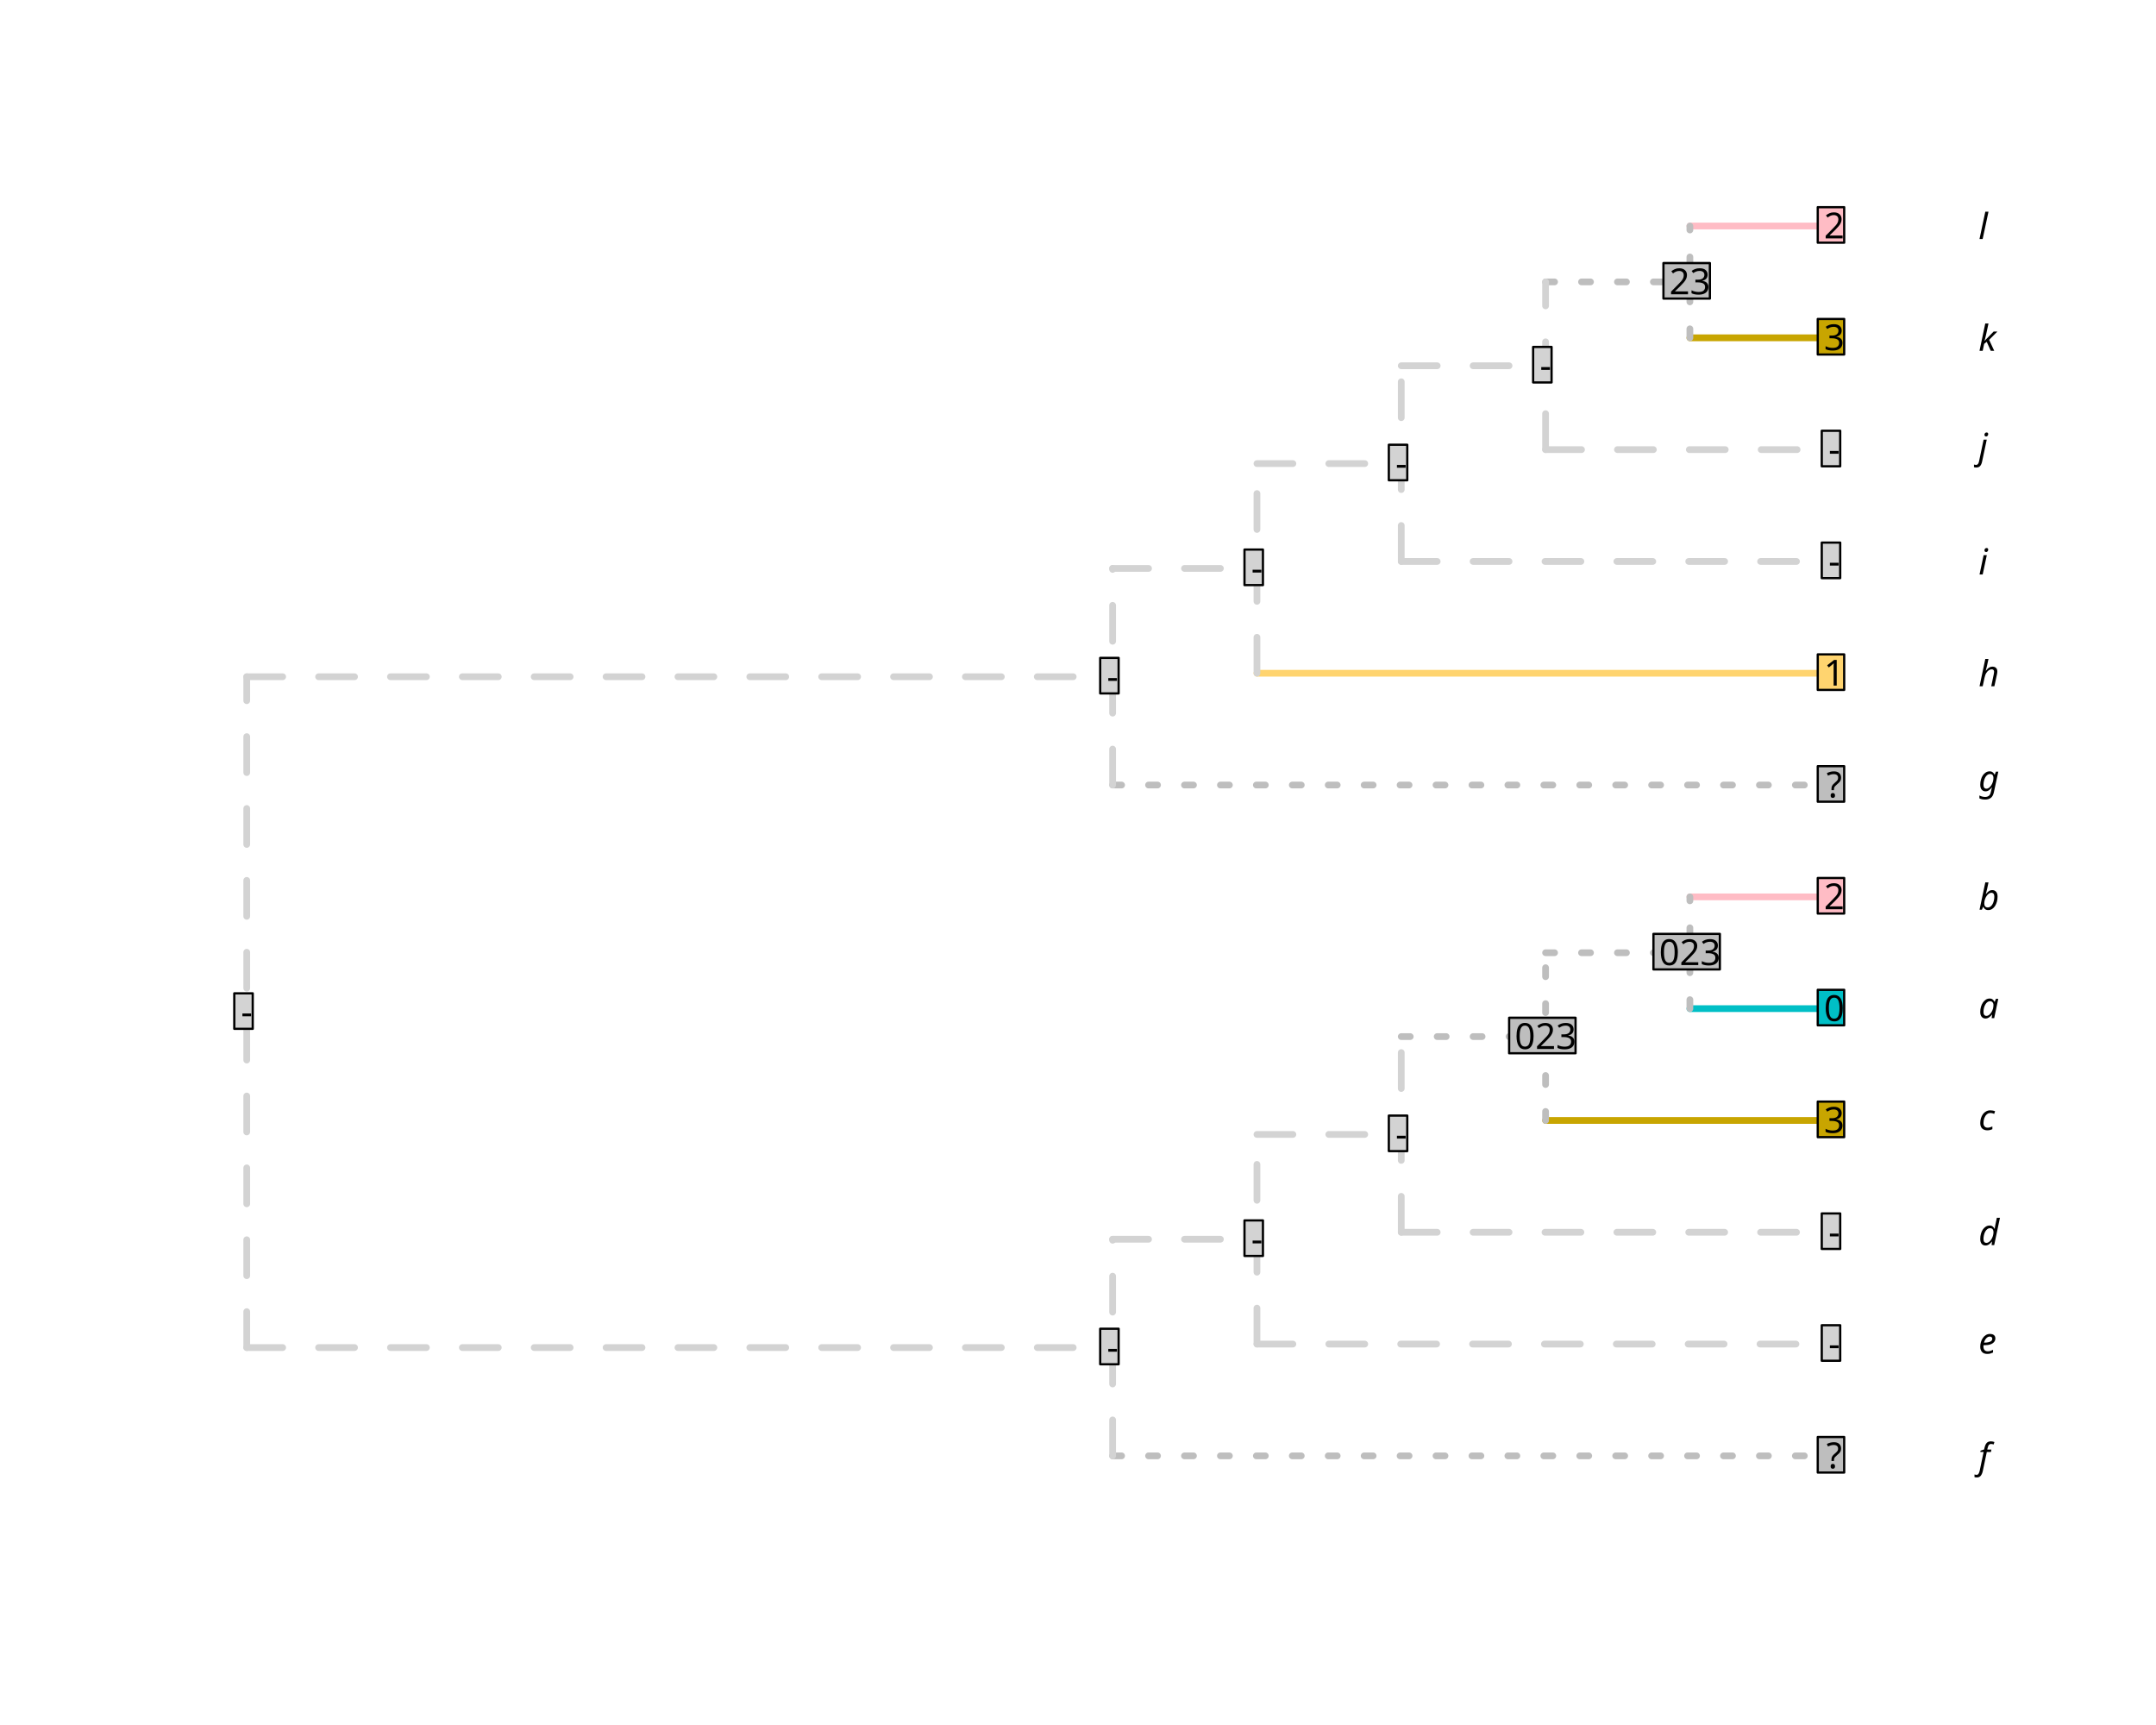
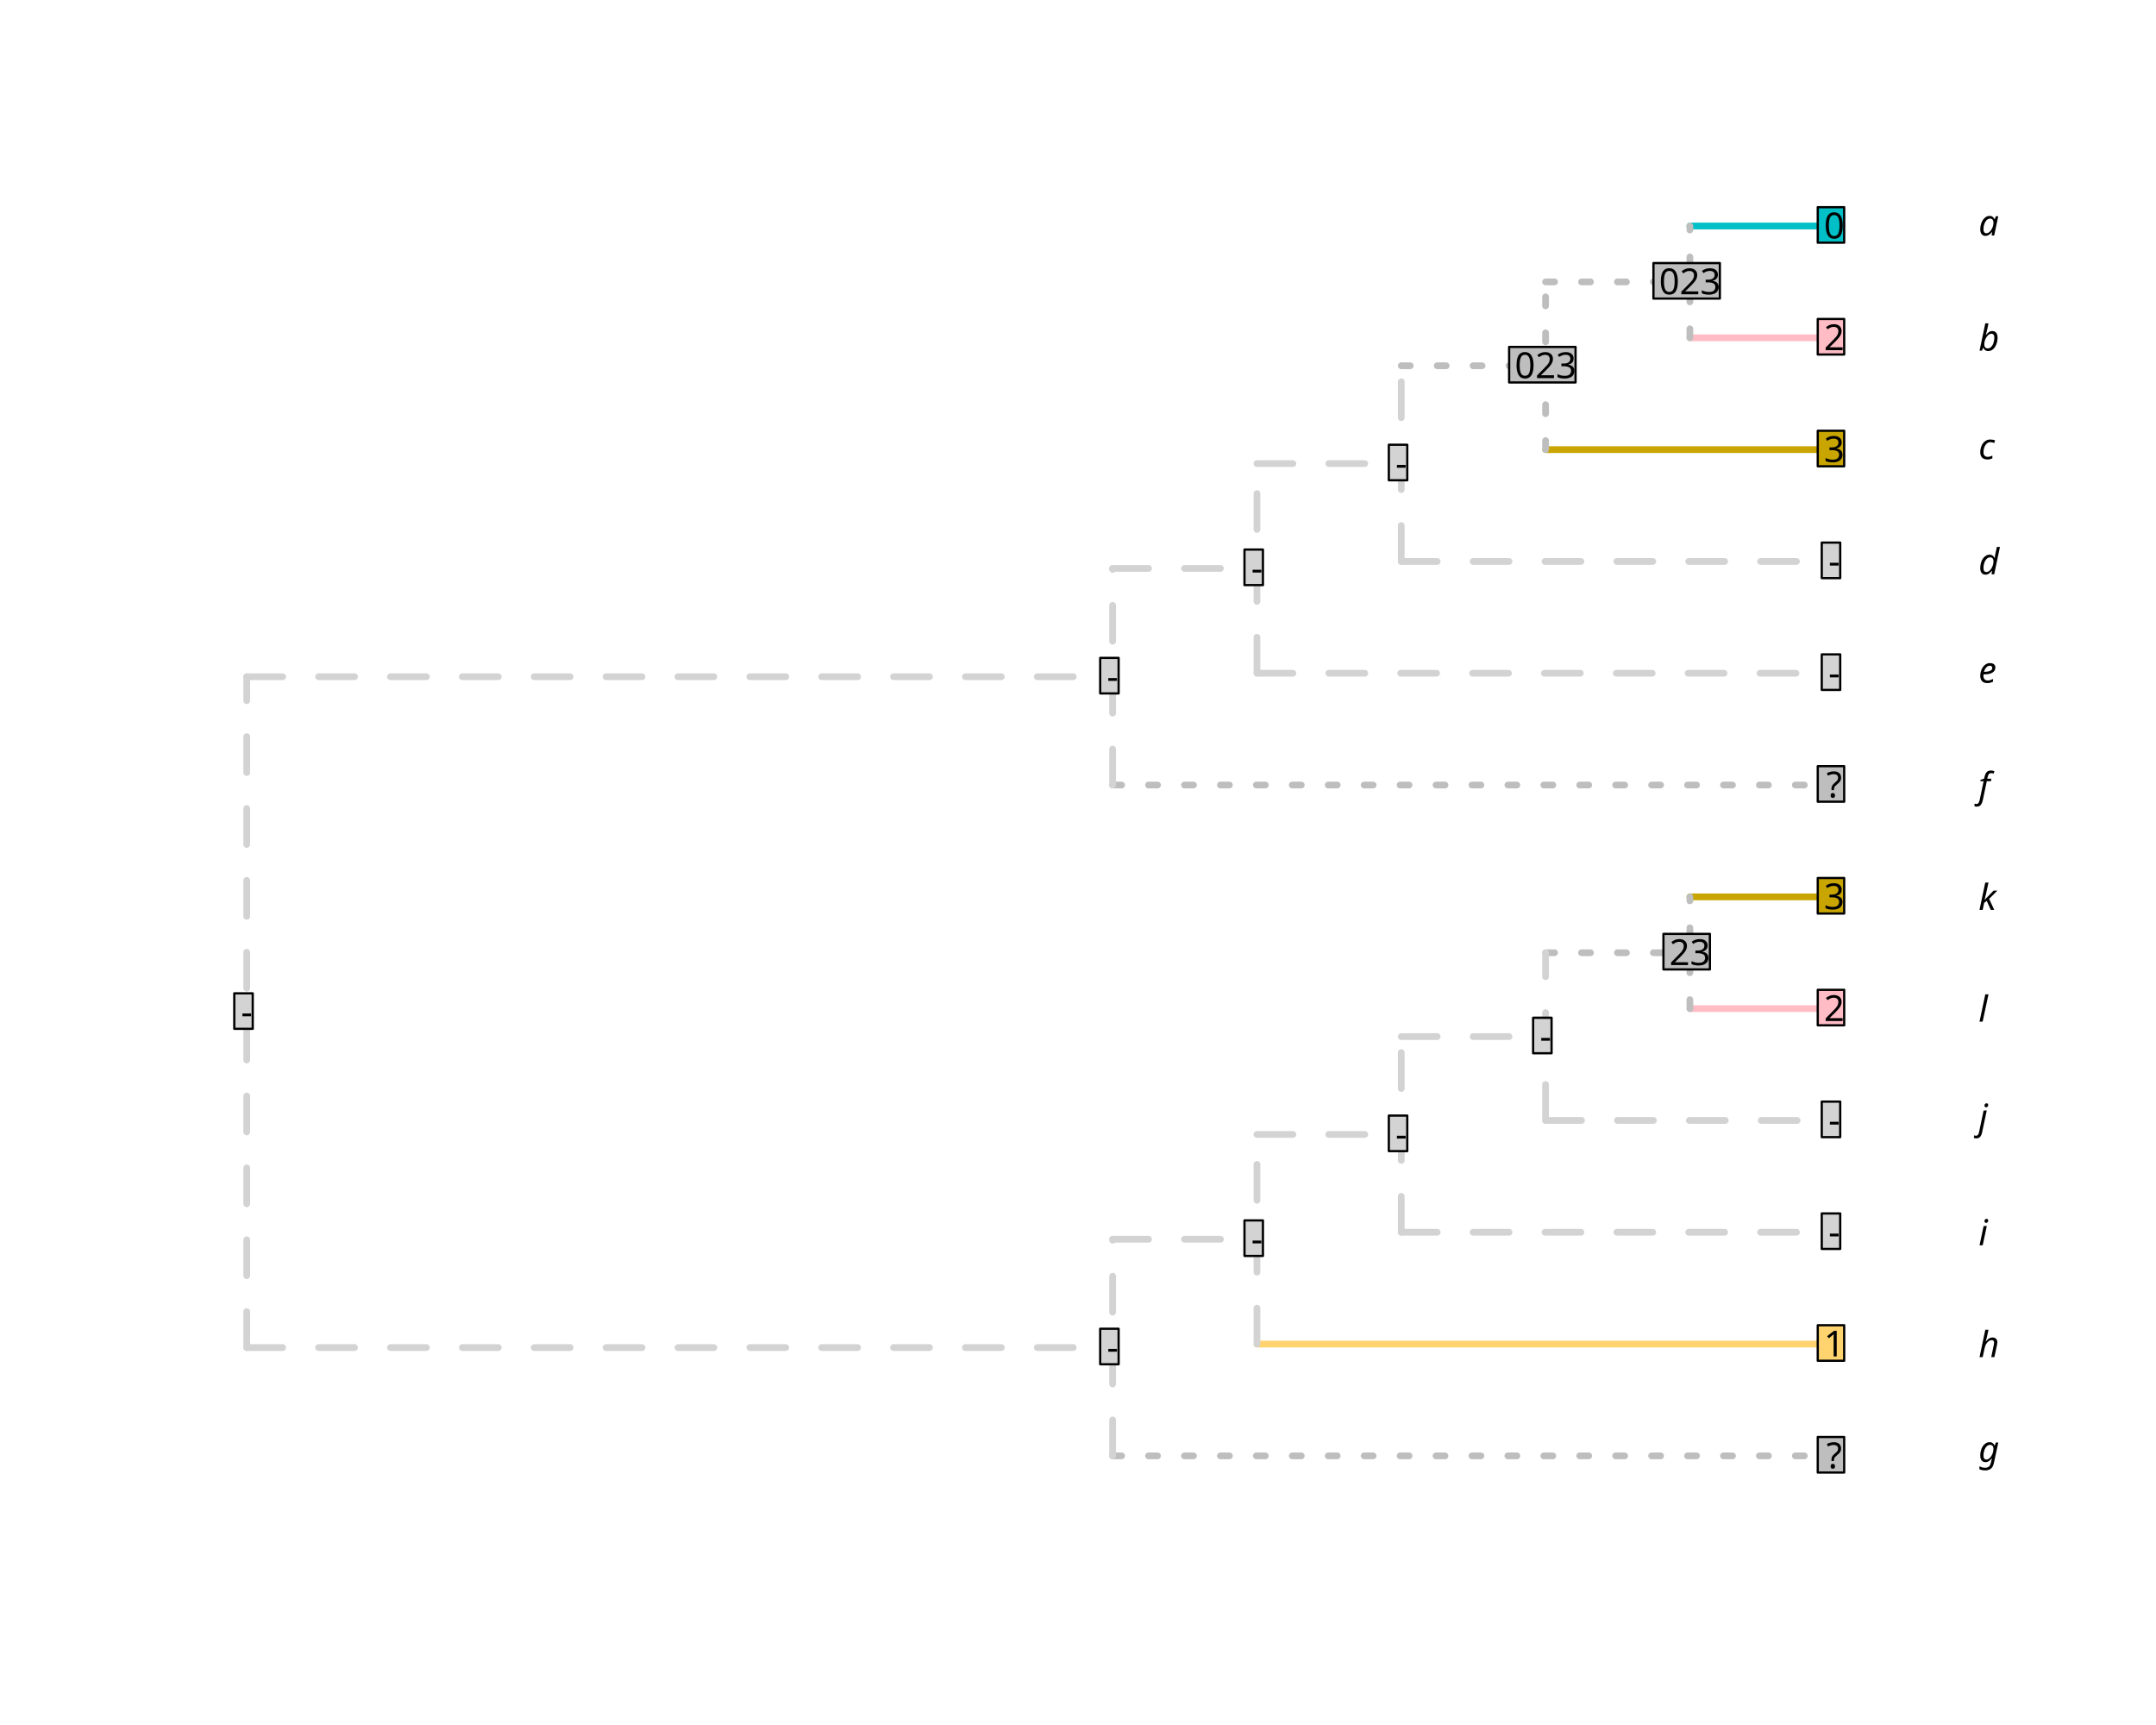
<svg xmlns="http://www.w3.org/2000/svg" class="svglite" data-engine-version="2.0" width="720.00pt" height="576.00pt" viewBox="0 0 720.00 576.00">
  <defs>
    <style type="text/css">
    .svglite line, .svglite polyline, .svglite polygon, .svglite path, .svglite rect, .svglite circle {
      fill: none;
      stroke: #000000;
      stroke-linecap: round;
      stroke-linejoin: round;
      stroke-miterlimit: 10.00;
    }
  </style>
  </defs>
  <rect width="100%" height="100%" style="stroke: none; fill: #FFFFFF;" />
  <defs>
    <clipPath id="cpMC4wMHw3MjAuMDB8MC4wMHw1NzYuMDA=">
      <rect x="0.00" y="0.00" width="720.00" height="576.00" />
    </clipPath>
  </defs>
  <g clip-path="url(#cpMC4wMHw3MjAuMDB8MC4wMHw1NzYuMDA=)">
</g>
  <defs>
    <clipPath id="cpNTkuMDR8Njg5Ljc2fDU5LjA0fDUwMi41Ng==">
      <rect x="59.04" y="59.04" width="630.72" height="443.52" />
    </clipPath>
  </defs>
  <g clip-path="url(#cpNTkuMDR8Njg5Ljc2fDU5LjA0fDUwMi41Ng==)">
    <line x1="82.40" y1="449.97" x2="371.56" y2="449.97" style="stroke-width: 2.25; stroke: #D3D3D3; stroke-dasharray: 12.00,12.00;" />
    <line x1="371.56" y1="486.13" x2="612.54" y2="486.13" style="stroke-width: 2.25; stroke: #BEBEBE; stroke-dasharray: 3.00,9.00;" />
    <line x1="371.56" y1="413.80" x2="419.76" y2="413.80" style="stroke-width: 2.25; stroke: #D3D3D3; stroke-dasharray: 12.00,12.00;" />
-     <line x1="419.76" y1="448.80" x2="612.54" y2="448.80" style="stroke-width: 2.25; stroke: #D3D3D3; stroke-dasharray: 12.00,12.00;" />
+     <line x1="419.76" y1="448.80" x2="612.54" y2="448.80" style="stroke-width: 2.25; stroke: #FFD46F;" />
    <line x1="419.76" y1="378.80" x2="467.95" y2="378.80" style="stroke-width: 2.25; stroke: #D3D3D3; stroke-dasharray: 12.00,12.00;" />
    <line x1="467.95" y1="411.47" x2="612.54" y2="411.47" style="stroke-width: 2.25; stroke: #D3D3D3; stroke-dasharray: 12.00,12.00;" />
-     <line x1="467.95" y1="346.13" x2="516.15" y2="346.13" style="stroke-width: 2.25; stroke: #BEBEBE; stroke-dasharray: 3.00,9.00;" />
-     <line x1="516.15" y1="374.13" x2="612.54" y2="374.13" style="stroke-width: 2.25; stroke: #C8A500;" />
+     <line x1="467.95" y1="346.13" x2="516.15" y2="346.13" style="stroke-width: 2.25; stroke: #D3D3D3; stroke-dasharray: 12.00,12.00;" />
+     <line x1="516.15" y1="374.13" x2="612.54" y2="374.13" style="stroke-width: 2.25; stroke: #D3D3D3; stroke-dasharray: 12.00,12.00;" />
    <line x1="516.15" y1="318.13" x2="564.34" y2="318.13" style="stroke-width: 2.25; stroke: #BEBEBE; stroke-dasharray: 3.00,9.00;" />
-     <line x1="564.34" y1="336.80" x2="612.54" y2="336.80" style="stroke-width: 2.25; stroke: #00BFC6;" />
-     <line x1="564.34" y1="299.47" x2="612.54" y2="299.47" style="stroke-width: 2.25; stroke: #FFBCC5;" />
+     <line x1="564.34" y1="336.80" x2="612.54" y2="336.80" style="stroke-width: 2.25; stroke: #FFBCC5;" />
+     <line x1="564.34" y1="299.47" x2="612.54" y2="299.47" style="stroke-width: 2.25; stroke: #C8A500;" />
    <line x1="82.40" y1="225.97" x2="371.56" y2="225.97" style="stroke-width: 2.25; stroke: #D3D3D3; stroke-dasharray: 12.00,12.00;" />
    <line x1="371.56" y1="262.13" x2="612.54" y2="262.13" style="stroke-width: 2.25; stroke: #BEBEBE; stroke-dasharray: 3.00,9.00;" />
    <line x1="371.56" y1="189.80" x2="419.76" y2="189.80" style="stroke-width: 2.25; stroke: #D3D3D3; stroke-dasharray: 12.00,12.00;" />
-     <line x1="419.76" y1="224.80" x2="612.54" y2="224.80" style="stroke-width: 2.25; stroke: #FFD46F;" />
+     <line x1="419.76" y1="224.80" x2="612.54" y2="224.80" style="stroke-width: 2.25; stroke: #D3D3D3; stroke-dasharray: 12.00,12.00;" />
    <line x1="419.76" y1="154.80" x2="467.95" y2="154.80" style="stroke-width: 2.25; stroke: #D3D3D3; stroke-dasharray: 12.00,12.00;" />
    <line x1="467.95" y1="187.47" x2="612.54" y2="187.47" style="stroke-width: 2.25; stroke: #D3D3D3; stroke-dasharray: 12.00,12.00;" />
-     <line x1="467.95" y1="122.13" x2="516.15" y2="122.13" style="stroke-width: 2.25; stroke: #D3D3D3; stroke-dasharray: 12.00,12.00;" />
-     <line x1="516.15" y1="150.13" x2="612.54" y2="150.13" style="stroke-width: 2.25; stroke: #D3D3D3; stroke-dasharray: 12.00,12.00;" />
+     <line x1="467.95" y1="122.13" x2="516.15" y2="122.13" style="stroke-width: 2.25; stroke: #BEBEBE; stroke-dasharray: 3.00,9.00;" />
+     <line x1="516.15" y1="150.13" x2="612.54" y2="150.13" style="stroke-width: 2.25; stroke: #C8A500;" />
    <line x1="516.15" y1="94.13" x2="564.34" y2="94.13" style="stroke-width: 2.25; stroke: #BEBEBE; stroke-dasharray: 3.00,9.00;" />
-     <line x1="564.34" y1="112.80" x2="612.54" y2="112.80" style="stroke-width: 2.25; stroke: #C8A500;" />
-     <line x1="564.34" y1="75.47" x2="612.54" y2="75.47" style="stroke-width: 2.25; stroke: #FFBCC5;" />
+     <line x1="564.34" y1="112.80" x2="612.54" y2="112.80" style="stroke-width: 2.25; stroke: #FFBCC5;" />
+     <line x1="564.34" y1="75.47" x2="612.54" y2="75.47" style="stroke-width: 2.25; stroke: #00BFC6;" />
    <line x1="82.40" y1="449.97" x2="82.40" y2="225.97" style="stroke-width: 2.25; stroke: #D3D3D3; stroke-dasharray: 12.00,12.00;" />
+     <line x1="371.56" y1="262.13" x2="371.56" y2="189.80" style="stroke-width: 2.25; stroke: #D3D3D3; stroke-dasharray: 12.00,12.00;" />
+     <line x1="419.76" y1="224.80" x2="419.76" y2="154.80" style="stroke-width: 2.25; stroke: #D3D3D3; stroke-dasharray: 12.00,12.00;" />
+     <line x1="467.95" y1="187.47" x2="467.95" y2="122.13" style="stroke-width: 2.25; stroke: #D3D3D3; stroke-dasharray: 12.00,12.00;" />
+     <line x1="516.15" y1="150.13" x2="516.15" y2="94.13" style="stroke-width: 2.25; stroke: #BEBEBE; stroke-dasharray: 3.00,9.00;" />
+     <line x1="564.34" y1="112.80" x2="564.34" y2="75.47" style="stroke-width: 2.25; stroke: #BEBEBE; stroke-dasharray: 3.00,9.00;" />
    <line x1="371.56" y1="486.13" x2="371.56" y2="413.80" style="stroke-width: 2.25; stroke: #D3D3D3; stroke-dasharray: 12.00,12.00;" />
    <line x1="419.76" y1="448.80" x2="419.76" y2="378.80" style="stroke-width: 2.25; stroke: #D3D3D3; stroke-dasharray: 12.00,12.00;" />
    <line x1="467.95" y1="411.47" x2="467.95" y2="346.13" style="stroke-width: 2.25; stroke: #D3D3D3; stroke-dasharray: 12.00,12.00;" />
-     <line x1="516.15" y1="374.13" x2="516.15" y2="318.13" style="stroke-width: 2.25; stroke: #BEBEBE; stroke-dasharray: 3.00,9.00;" />
+     <line x1="516.15" y1="374.13" x2="516.15" y2="318.13" style="stroke-width: 2.25; stroke: #D3D3D3; stroke-dasharray: 12.00,12.00;" />
    <line x1="564.34" y1="336.80" x2="564.34" y2="299.47" style="stroke-width: 2.25; stroke: #BEBEBE; stroke-dasharray: 3.00,9.00;" />
-     <line x1="371.56" y1="262.13" x2="371.56" y2="189.80" style="stroke-width: 2.25; stroke: #D3D3D3; stroke-dasharray: 12.00,12.00;" />
-     <line x1="419.76" y1="224.80" x2="419.76" y2="154.80" style="stroke-width: 2.25; stroke: #D3D3D3; stroke-dasharray: 12.00,12.00;" />
-     <line x1="467.95" y1="187.47" x2="467.95" y2="122.13" style="stroke-width: 2.25; stroke: #D3D3D3; stroke-dasharray: 12.00,12.00;" />
-     <line x1="516.15" y1="150.13" x2="516.15" y2="94.13" style="stroke-width: 2.25; stroke: #D3D3D3; stroke-dasharray: 12.00,12.00;" />
-     <line x1="564.34" y1="112.80" x2="564.34" y2="75.47" style="stroke-width: 2.25; stroke: #BEBEBE; stroke-dasharray: 3.00,9.00;" />
-     <text x="660.73" y="339.97" style="font-size: 12.00px; font-style: italic; font-family: sans;" textLength="6.67px" lengthAdjust="spacingAndGlyphs">a</text>
-     <text x="660.73" y="303.76" style="font-size: 12.00px; font-style: italic; font-family: sans;" textLength="6.67px" lengthAdjust="spacingAndGlyphs">b</text>
-     <text x="660.73" y="377.30" style="font-size: 12.00px; font-style: italic; font-family: sans;" textLength="6.00px" lengthAdjust="spacingAndGlyphs">c</text>
-     <text x="660.73" y="415.76" style="font-size: 12.00px; font-style: italic; font-family: sans;" textLength="6.67px" lengthAdjust="spacingAndGlyphs">d</text>
-     <text x="660.73" y="451.97" style="font-size: 12.00px; font-style: italic; font-family: sans;" textLength="6.67px" lengthAdjust="spacingAndGlyphs">e</text>
-     <text x="660.73" y="490.47" style="font-size: 12.00px; font-style: italic; font-family: sans;" textLength="3.33px" lengthAdjust="spacingAndGlyphs">f</text>
-     <text x="660.73" y="264.11" style="font-size: 12.00px; font-style: italic; font-family: sans;" textLength="6.67px" lengthAdjust="spacingAndGlyphs">g</text>
-     <text x="660.73" y="229.15" style="font-size: 12.00px; font-style: italic; font-family: sans;" textLength="6.67px" lengthAdjust="spacingAndGlyphs">h</text>
-     <text x="660.73" y="191.82" style="font-size: 12.00px; font-style: italic; font-family: sans;" textLength="2.66px" lengthAdjust="spacingAndGlyphs">i</text>
-     <text x="660.73" y="153.24" style="font-size: 12.00px; font-style: italic; font-family: sans;" textLength="2.66px" lengthAdjust="spacingAndGlyphs">j</text>
-     <text x="660.73" y="117.15" style="font-size: 12.00px; font-style: italic; font-family: sans;" textLength="6.00px" lengthAdjust="spacingAndGlyphs">k</text>
-     <text x="660.73" y="79.82" style="font-size: 12.00px; font-style: italic; font-family: sans;" textLength="2.66px" lengthAdjust="spacingAndGlyphs">l</text>
-     <rect x="607.04" y="330.51" width="8.83" height="11.86" style="stroke-width: 0.75; fill: #00BFC6;" />
-     <rect x="607.04" y="293.18" width="8.83" height="11.86" style="stroke-width: 0.75; fill: #FFBCC5;" />
-     <rect x="607.04" y="367.84" width="8.83" height="11.86" style="stroke-width: 0.75; fill: #C8A500;" />
+     <text x="660.73" y="78.64" style="font-size: 12.00px; font-style: italic; font-family: sans;" textLength="6.67px" lengthAdjust="spacingAndGlyphs">a</text>
+     <text x="660.73" y="117.09" style="font-size: 12.00px; font-style: italic; font-family: sans;" textLength="6.67px" lengthAdjust="spacingAndGlyphs">b</text>
+     <text x="660.73" y="153.30" style="font-size: 12.00px; font-style: italic; font-family: sans;" textLength="6.00px" lengthAdjust="spacingAndGlyphs">c</text>
+     <text x="660.73" y="191.76" style="font-size: 12.00px; font-style: italic; font-family: sans;" textLength="6.67px" lengthAdjust="spacingAndGlyphs">d</text>
+     <text x="660.73" y="227.97" style="font-size: 12.00px; font-style: italic; font-family: sans;" textLength="6.67px" lengthAdjust="spacingAndGlyphs">e</text>
+     <text x="660.73" y="266.47" style="font-size: 12.00px; font-style: italic; font-family: sans;" textLength="3.33px" lengthAdjust="spacingAndGlyphs">f</text>
+     <text x="660.73" y="488.11" style="font-size: 12.00px; font-style: italic; font-family: sans;" textLength="6.67px" lengthAdjust="spacingAndGlyphs">g</text>
+     <text x="660.73" y="453.15" style="font-size: 12.00px; font-style: italic; font-family: sans;" textLength="6.67px" lengthAdjust="spacingAndGlyphs">h</text>
+     <text x="660.73" y="415.82" style="font-size: 12.00px; font-style: italic; font-family: sans;" textLength="2.66px" lengthAdjust="spacingAndGlyphs">i</text>
+     <text x="660.73" y="377.24" style="font-size: 12.00px; font-style: italic; font-family: sans;" textLength="2.66px" lengthAdjust="spacingAndGlyphs">j</text>
+     <text x="660.73" y="303.82" style="font-size: 12.00px; font-style: italic; font-family: sans;" textLength="6.00px" lengthAdjust="spacingAndGlyphs">k</text>
+     <text x="660.73" y="341.15" style="font-size: 12.00px; font-style: italic; font-family: sans;" textLength="2.66px" lengthAdjust="spacingAndGlyphs">l</text>
+     <rect x="607.04" y="69.18" width="8.83" height="11.86" style="stroke-width: 0.75; fill: #00BFC6;" />
+     <rect x="607.04" y="106.51" width="8.83" height="11.86" style="stroke-width: 0.75; fill: #FFBCC5;" />
+     <rect x="607.04" y="143.84" width="8.83" height="11.86" style="stroke-width: 0.75; fill: #C8A500;" />
+     <rect x="608.38" y="181.18" width="6.16" height="11.86" style="stroke-width: 0.75; fill: #D3D3D3;" />
+     <rect x="608.38" y="218.51" width="6.16" height="11.86" style="stroke-width: 0.75; fill: #D3D3D3;" />
+     <rect x="607.04" y="255.84" width="8.83" height="11.86" style="stroke-width: 0.75; fill: #BEBEBE;" />
+     <rect x="607.04" y="479.84" width="8.83" height="11.86" style="stroke-width: 0.75; fill: #BEBEBE;" />
+     <rect x="607.04" y="442.51" width="8.83" height="11.86" style="stroke-width: 0.75; fill: #FFD46F;" />
    <rect x="608.38" y="405.18" width="6.16" height="11.86" style="stroke-width: 0.75; fill: #D3D3D3;" />
-     <rect x="608.38" y="442.51" width="6.16" height="11.86" style="stroke-width: 0.75; fill: #D3D3D3;" />
-     <rect x="607.04" y="479.84" width="8.83" height="11.86" style="stroke-width: 0.75; fill: #BEBEBE;" />
-     <rect x="607.04" y="255.84" width="8.83" height="11.86" style="stroke-width: 0.75; fill: #BEBEBE;" />
-     <rect x="607.04" y="218.51" width="8.83" height="11.86" style="stroke-width: 0.75; fill: #FFD46F;" />
-     <rect x="608.38" y="181.18" width="6.16" height="11.86" style="stroke-width: 0.75; fill: #D3D3D3;" />
-     <rect x="608.38" y="143.84" width="6.16" height="11.86" style="stroke-width: 0.75; fill: #D3D3D3;" />
-     <rect x="607.04" y="106.51" width="8.83" height="11.86" style="stroke-width: 0.75; fill: #C8A500;" />
-     <rect x="607.04" y="69.18" width="8.83" height="11.86" style="stroke-width: 0.75; fill: #FFBCC5;" />
+     <rect x="608.38" y="367.84" width="6.16" height="11.86" style="stroke-width: 0.75; fill: #D3D3D3;" />
+     <rect x="607.04" y="293.18" width="8.83" height="11.86" style="stroke-width: 0.75; fill: #C8A500;" />
+     <rect x="607.04" y="330.51" width="8.83" height="11.86" style="stroke-width: 0.75; fill: #FFBCC5;" />
    <rect x="78.24" y="331.68" width="6.16" height="11.86" style="stroke-width: 0.75; fill: #D3D3D3;" />
+     <rect x="367.41" y="219.68" width="6.16" height="11.86" style="stroke-width: 0.75; fill: #D3D3D3;" />
+     <rect x="415.60" y="183.51" width="6.16" height="11.86" style="stroke-width: 0.75; fill: #D3D3D3;" />
+     <rect x="463.80" y="148.51" width="6.16" height="11.86" style="stroke-width: 0.75; fill: #D3D3D3;" />
+     <rect x="503.98" y="115.84" width="22.18" height="11.86" style="stroke-width: 0.75; fill: #BEBEBE;" />
+     <rect x="552.17" y="87.84" width="22.18" height="11.86" style="stroke-width: 0.75; fill: #BEBEBE;" />
    <rect x="367.41" y="443.68" width="6.16" height="11.86" style="stroke-width: 0.75; fill: #D3D3D3;" />
    <rect x="415.60" y="407.51" width="6.16" height="11.86" style="stroke-width: 0.75; fill: #D3D3D3;" />
    <rect x="463.80" y="372.51" width="6.16" height="11.86" style="stroke-width: 0.75; fill: #D3D3D3;" />
-     <rect x="503.98" y="339.84" width="22.18" height="11.86" style="stroke-width: 0.75; fill: #BEBEBE;" />
-     <rect x="552.17" y="311.84" width="22.18" height="11.86" style="stroke-width: 0.75; fill: #BEBEBE;" />
-     <rect x="367.41" y="219.68" width="6.16" height="11.86" style="stroke-width: 0.75; fill: #D3D3D3;" />
-     <rect x="415.60" y="183.51" width="6.16" height="11.86" style="stroke-width: 0.75; fill: #D3D3D3;" />
-     <rect x="463.80" y="148.51" width="6.16" height="11.86" style="stroke-width: 0.75; fill: #D3D3D3;" />
-     <rect x="511.99" y="115.84" width="6.16" height="11.86" style="stroke-width: 0.75; fill: #D3D3D3;" />
-     <rect x="555.51" y="87.84" width="15.51" height="11.86" style="stroke-width: 0.75; fill: #BEBEBE;" />
-     <text x="612.54" y="340.93" text-anchor="middle" style="font-size: 12.00px; font-family: sans;" textLength="6.67px" lengthAdjust="spacingAndGlyphs">0</text>
-     <text x="612.54" y="303.60" text-anchor="middle" style="font-size: 12.00px; font-family: sans;" textLength="6.67px" lengthAdjust="spacingAndGlyphs">2</text>
-     <text x="612.54" y="378.26" text-anchor="middle" style="font-size: 12.00px; font-family: sans;" textLength="6.67px" lengthAdjust="spacingAndGlyphs">3</text>
+     <rect x="511.99" y="339.84" width="6.16" height="11.86" style="stroke-width: 0.75; fill: #D3D3D3;" />
+     <rect x="555.51" y="311.84" width="15.51" height="11.86" style="stroke-width: 0.75; fill: #BEBEBE;" />
+     <text x="612.54" y="79.60" text-anchor="middle" style="font-size: 12.00px; font-family: sans;" textLength="6.67px" lengthAdjust="spacingAndGlyphs">0</text>
+     <text x="612.54" y="116.93" text-anchor="middle" style="font-size: 12.00px; font-family: sans;" textLength="6.67px" lengthAdjust="spacingAndGlyphs">2</text>
+     <text x="612.54" y="154.26" text-anchor="middle" style="font-size: 12.00px; font-family: sans;" textLength="6.67px" lengthAdjust="spacingAndGlyphs">3</text>
+     <text x="612.54" y="191.60" text-anchor="middle" style="font-size: 12.00px; font-family: sans;" textLength="4.00px" lengthAdjust="spacingAndGlyphs">-</text>
+     <text x="612.54" y="228.93" text-anchor="middle" style="font-size: 12.00px; font-family: sans;" textLength="4.00px" lengthAdjust="spacingAndGlyphs">-</text>
+     <text x="612.54" y="266.26" text-anchor="middle" style="font-size: 12.00px; font-family: sans;" textLength="6.67px" lengthAdjust="spacingAndGlyphs">?</text>
+     <text x="612.54" y="490.26" text-anchor="middle" style="font-size: 12.00px; font-family: sans;" textLength="6.67px" lengthAdjust="spacingAndGlyphs">?</text>
+     <text x="612.54" y="452.93" text-anchor="middle" style="font-size: 12.00px; font-family: sans;" textLength="6.67px" lengthAdjust="spacingAndGlyphs">1</text>
    <text x="612.54" y="415.60" text-anchor="middle" style="font-size: 12.00px; font-family: sans;" textLength="4.00px" lengthAdjust="spacingAndGlyphs">-</text>
-     <text x="612.54" y="452.93" text-anchor="middle" style="font-size: 12.00px; font-family: sans;" textLength="4.00px" lengthAdjust="spacingAndGlyphs">-</text>
-     <text x="612.54" y="490.26" text-anchor="middle" style="font-size: 12.00px; font-family: sans;" textLength="6.67px" lengthAdjust="spacingAndGlyphs">?</text>
-     <text x="612.54" y="266.26" text-anchor="middle" style="font-size: 12.00px; font-family: sans;" textLength="6.67px" lengthAdjust="spacingAndGlyphs">?</text>
-     <text x="612.54" y="228.93" text-anchor="middle" style="font-size: 12.00px; font-family: sans;" textLength="6.67px" lengthAdjust="spacingAndGlyphs">1</text>
-     <text x="612.54" y="191.60" text-anchor="middle" style="font-size: 12.00px; font-family: sans;" textLength="4.00px" lengthAdjust="spacingAndGlyphs">-</text>
-     <text x="612.54" y="154.26" text-anchor="middle" style="font-size: 12.00px; font-family: sans;" textLength="4.00px" lengthAdjust="spacingAndGlyphs">-</text>
-     <text x="612.54" y="116.93" text-anchor="middle" style="font-size: 12.00px; font-family: sans;" textLength="6.67px" lengthAdjust="spacingAndGlyphs">3</text>
-     <text x="612.54" y="79.60" text-anchor="middle" style="font-size: 12.00px; font-family: sans;" textLength="6.67px" lengthAdjust="spacingAndGlyphs">2</text>
+     <text x="612.54" y="378.26" text-anchor="middle" style="font-size: 12.00px; font-family: sans;" textLength="4.00px" lengthAdjust="spacingAndGlyphs">-</text>
+     <text x="612.54" y="303.60" text-anchor="middle" style="font-size: 12.00px; font-family: sans;" textLength="6.67px" lengthAdjust="spacingAndGlyphs">3</text>
+     <text x="612.54" y="340.93" text-anchor="middle" style="font-size: 12.00px; font-family: sans;" textLength="6.67px" lengthAdjust="spacingAndGlyphs">2</text>
    <text x="82.40" y="342.10" text-anchor="middle" style="font-size: 12.00px; font-family: sans;" textLength="4.00px" lengthAdjust="spacingAndGlyphs">-</text>
+     <text x="371.56" y="230.10" text-anchor="middle" style="font-size: 12.00px; font-family: sans;" textLength="4.00px" lengthAdjust="spacingAndGlyphs">-</text>
+     <text x="419.76" y="193.93" text-anchor="middle" style="font-size: 12.00px; font-family: sans;" textLength="4.00px" lengthAdjust="spacingAndGlyphs">-</text>
+     <text x="467.95" y="158.93" text-anchor="middle" style="font-size: 12.00px; font-family: sans;" textLength="4.00px" lengthAdjust="spacingAndGlyphs">-</text>
+     <text x="516.15" y="126.26" text-anchor="middle" style="font-size: 12.00px; font-family: sans;" textLength="20.02px" lengthAdjust="spacingAndGlyphs">023</text>
+     <text x="564.34" y="98.26" text-anchor="middle" style="font-size: 12.00px; font-family: sans;" textLength="20.02px" lengthAdjust="spacingAndGlyphs">023</text>
    <text x="371.56" y="454.10" text-anchor="middle" style="font-size: 12.00px; font-family: sans;" textLength="4.00px" lengthAdjust="spacingAndGlyphs">-</text>
    <text x="419.76" y="417.93" text-anchor="middle" style="font-size: 12.00px; font-family: sans;" textLength="4.00px" lengthAdjust="spacingAndGlyphs">-</text>
    <text x="467.95" y="382.93" text-anchor="middle" style="font-size: 12.00px; font-family: sans;" textLength="4.00px" lengthAdjust="spacingAndGlyphs">-</text>
-     <text x="516.15" y="350.26" text-anchor="middle" style="font-size: 12.00px; font-family: sans;" textLength="20.02px" lengthAdjust="spacingAndGlyphs">023</text>
-     <text x="564.34" y="322.26" text-anchor="middle" style="font-size: 12.00px; font-family: sans;" textLength="20.02px" lengthAdjust="spacingAndGlyphs">023</text>
-     <text x="371.56" y="230.10" text-anchor="middle" style="font-size: 12.00px; font-family: sans;" textLength="4.00px" lengthAdjust="spacingAndGlyphs">-</text>
-     <text x="419.76" y="193.93" text-anchor="middle" style="font-size: 12.00px; font-family: sans;" textLength="4.00px" lengthAdjust="spacingAndGlyphs">-</text>
-     <text x="467.95" y="158.93" text-anchor="middle" style="font-size: 12.00px; font-family: sans;" textLength="4.00px" lengthAdjust="spacingAndGlyphs">-</text>
-     <text x="516.15" y="126.26" text-anchor="middle" style="font-size: 12.00px; font-family: sans;" textLength="4.00px" lengthAdjust="spacingAndGlyphs">-</text>
-     <text x="564.34" y="98.26" text-anchor="middle" style="font-size: 12.00px; font-family: sans;" textLength="13.35px" lengthAdjust="spacingAndGlyphs">23</text>
+     <text x="516.15" y="350.26" text-anchor="middle" style="font-size: 12.00px; font-family: sans;" textLength="4.00px" lengthAdjust="spacingAndGlyphs">-</text>
+     <text x="564.34" y="322.26" text-anchor="middle" style="font-size: 12.00px; font-family: sans;" textLength="13.35px" lengthAdjust="spacingAndGlyphs">23</text>
  </g>
</svg>
